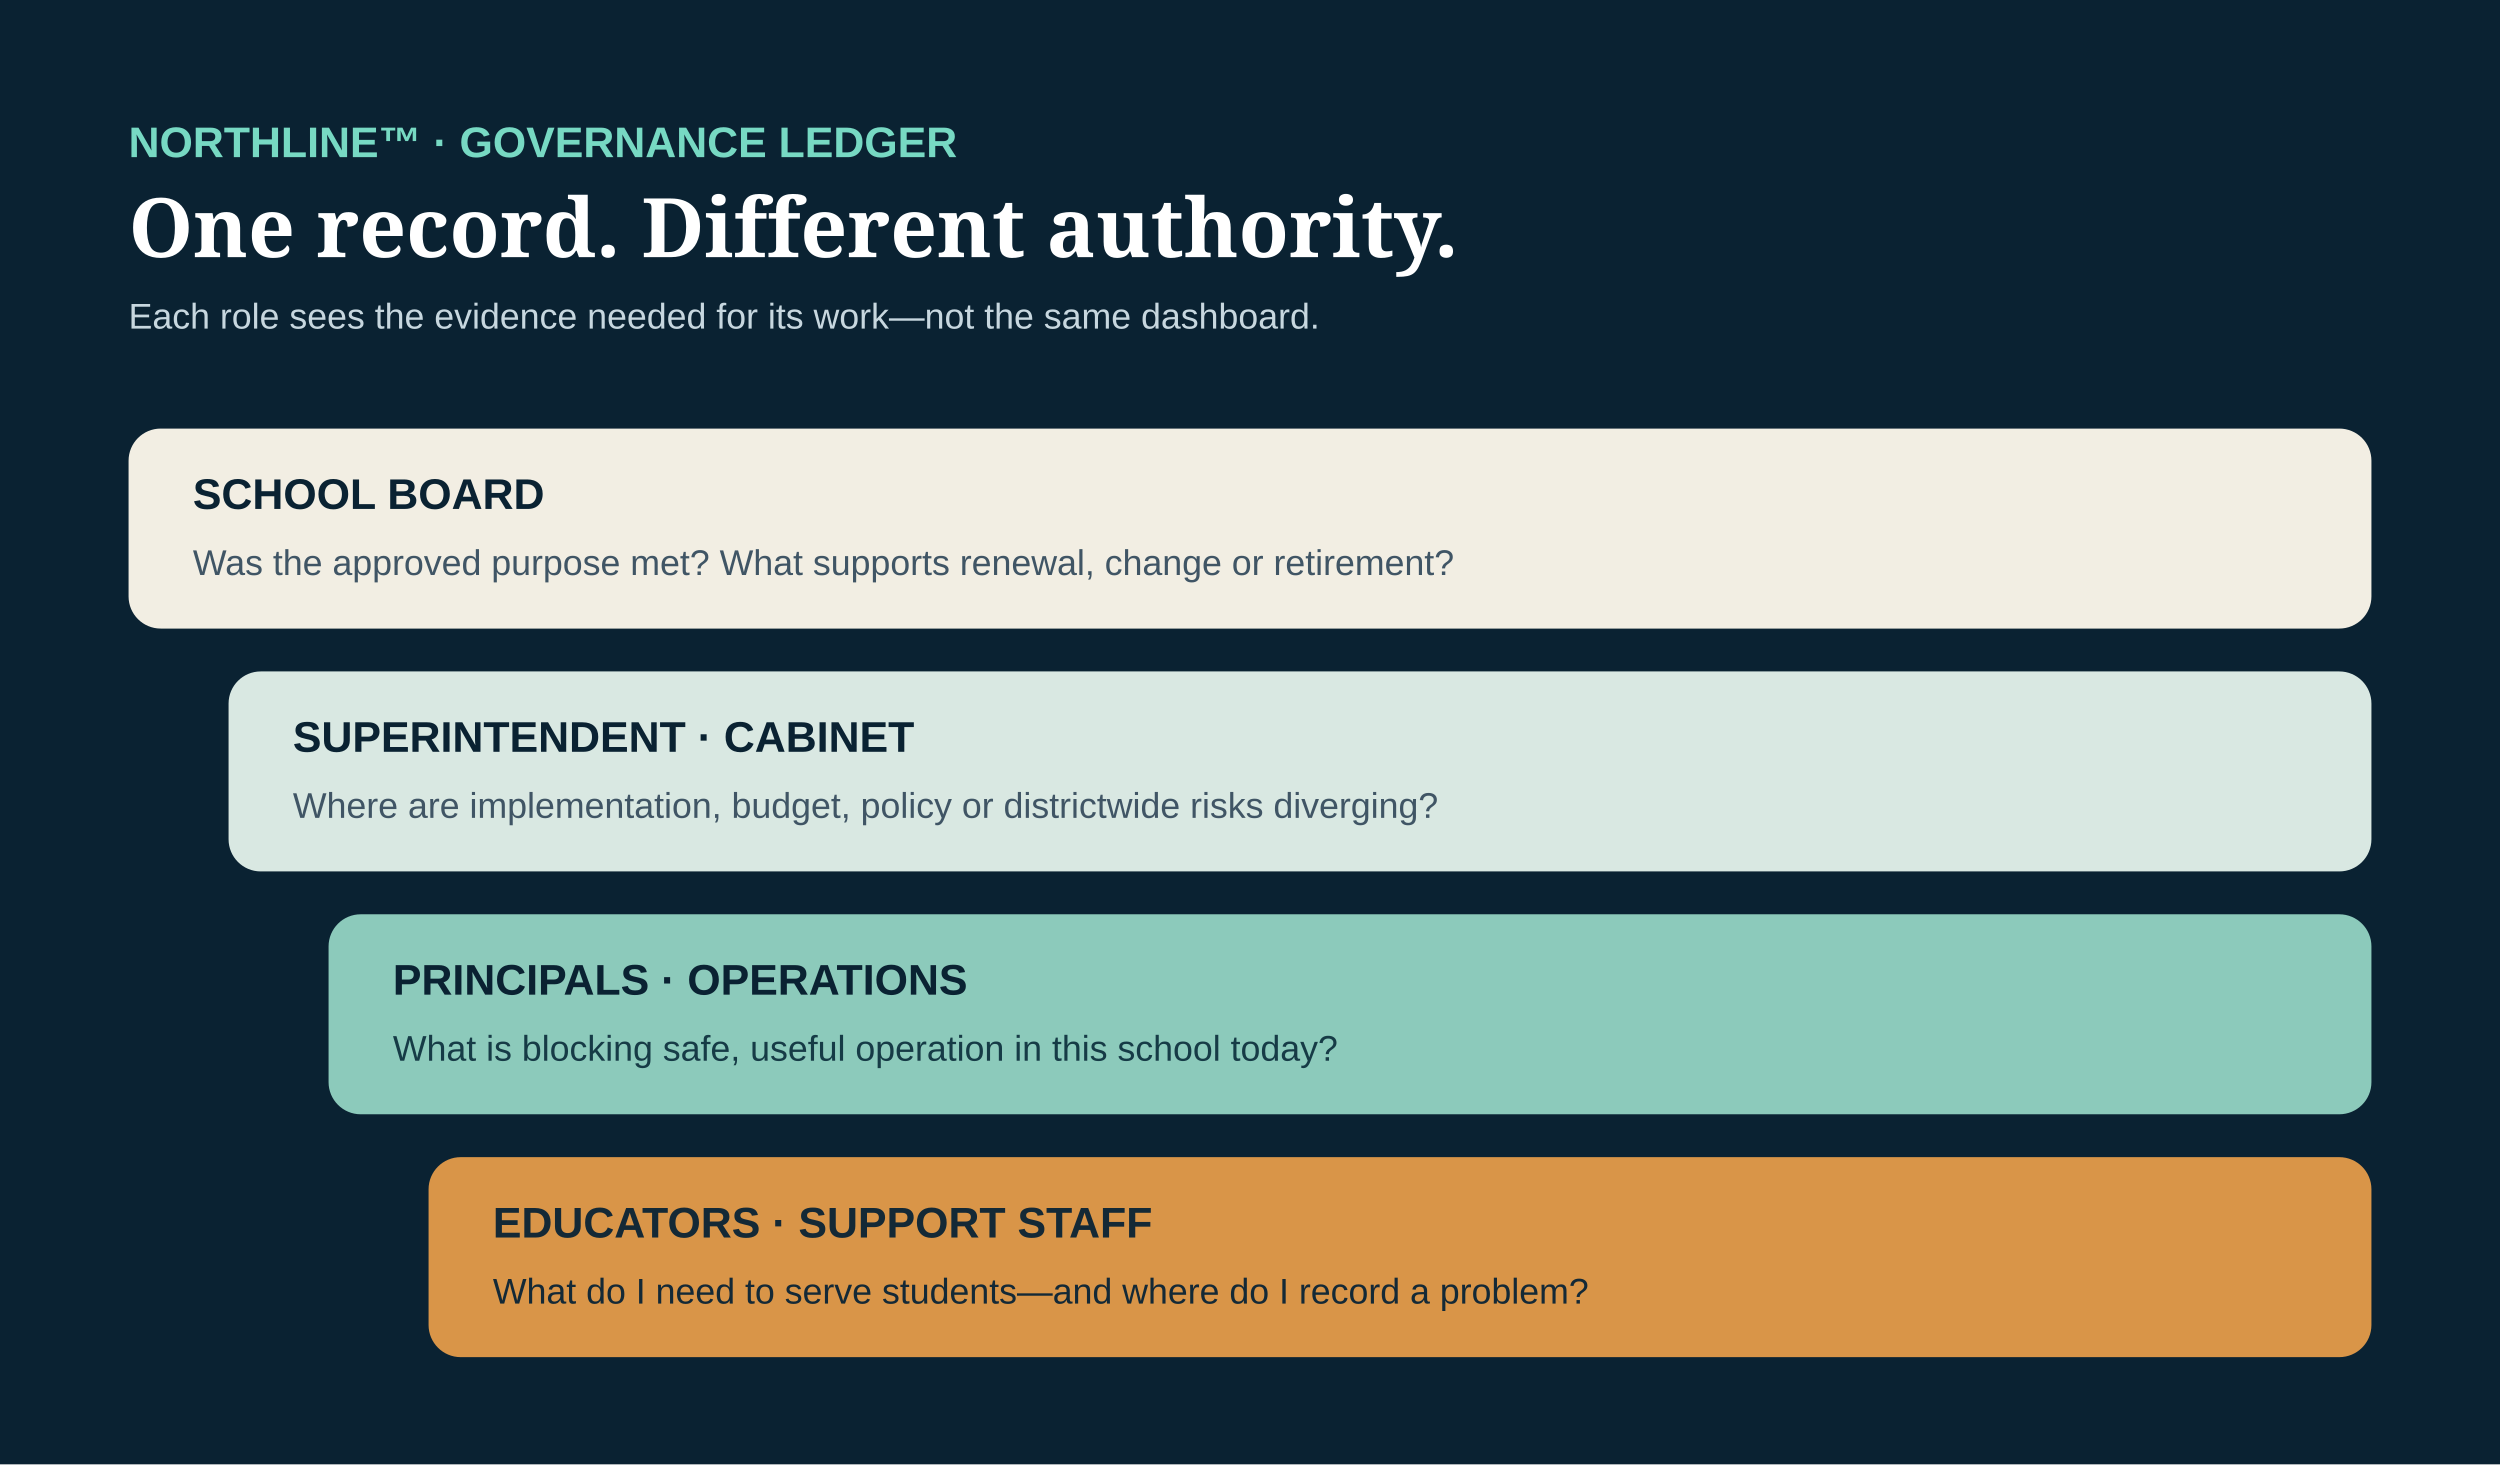
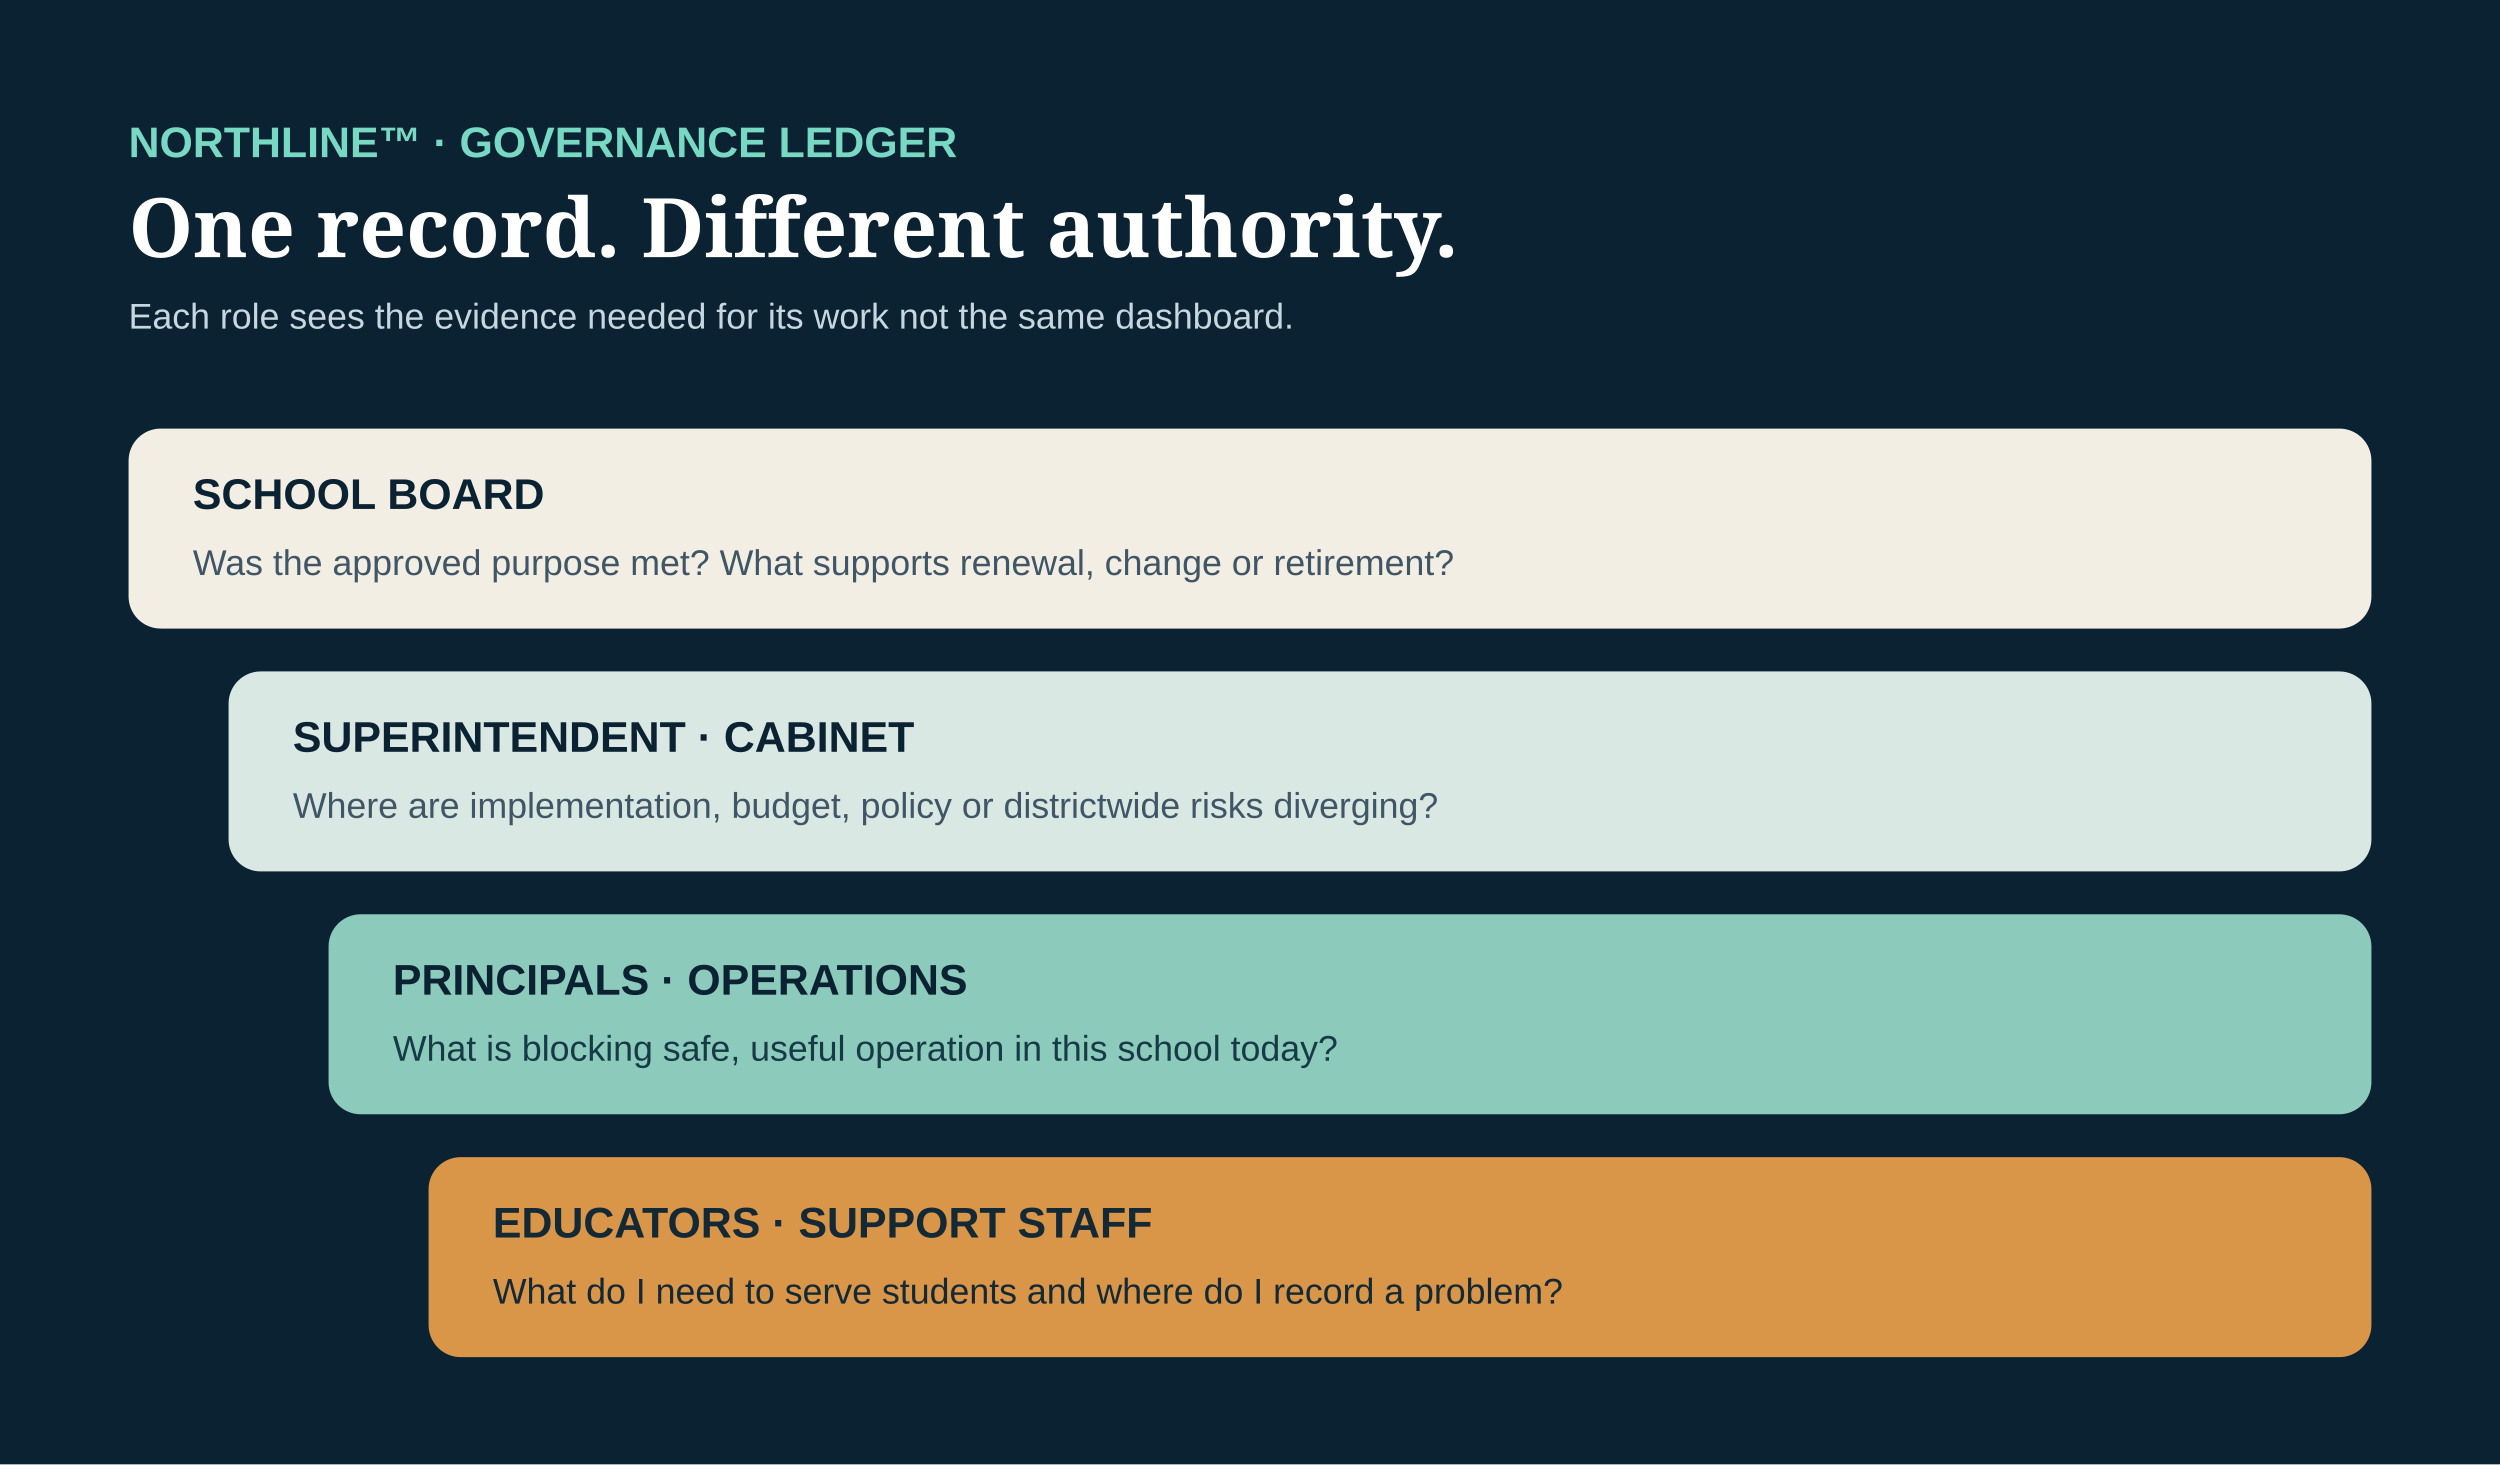
<svg xmlns="http://www.w3.org/2000/svg" width="1400" height="820" viewBox="0 0 1400 820" role="img" aria-labelledby="title desc">
  <rect width="1400" height="820" fill="#0a2232" />
  <text x="72" y="88" font-family="Arial, sans-serif" font-size="24" font-weight="700" fill="#77d9c3">NORTHLINE™ · GOVERNANCE LEDGER</text>
  <text x="72" y="144" font-family="Georgia, serif" font-size="46" font-weight="700" fill="white">One record. Different authority.</text>
-   <text x="72" y="184" font-family="Arial, sans-serif" font-size="20" fill="#c7d7df">Each role sees the evidence needed for its work—not the same dashboard.</text>
+   <text x="72" y="184" font-family="Arial, sans-serif" font-size="20" fill="#c7d7df">Each role sees the evidence needed for its work not the same dashboard.</text>
  <g font-family="Arial, sans-serif">
    <rect x="72" y="240" width="1256" height="112" rx="18" fill="#f2eee3" />
    <text x="108" y="285" font-size="24" font-weight="700" fill="#0a2232">SCHOOL BOARD</text>
    <text x="108" y="322" font-size="20" fill="#405565">Was the approved purpose met? What supports renewal, change or retirement?</text>
    <rect x="128" y="376" width="1200" height="112" rx="18" fill="#d9e8e2" />
    <text x="164" y="421" font-size="24" font-weight="700" fill="#0a2232">SUPERINTENDENT · CABINET</text>
    <text x="164" y="458" font-size="20" fill="#405565">Where are implementation, budget, policy or districtwide risks diverging?</text>
    <rect x="184" y="512" width="1144" height="112" rx="18" fill="#8ccabb" />
    <text x="220" y="557" font-size="24" font-weight="700" fill="#0a2232">PRINCIPALS · OPERATIONS</text>
    <text x="220" y="594" font-size="20" fill="#163b46">What is blocking safe, useful operation in this school today?</text>
    <rect x="240" y="648" width="1088" height="112" rx="18" fill="#d99548" />
    <text x="276" y="693" font-size="24" font-weight="700" fill="#142936">EDUCATORS · SUPPORT STAFF</text>
-     <text x="276" y="730" font-size="20" fill="#142936">What do I need to serve students—and where do I record a problem?</text>
+     <text x="276" y="730" font-size="20" fill="#142936">What do I need to serve students and where do I record a problem?</text>
  </g>
</svg>
